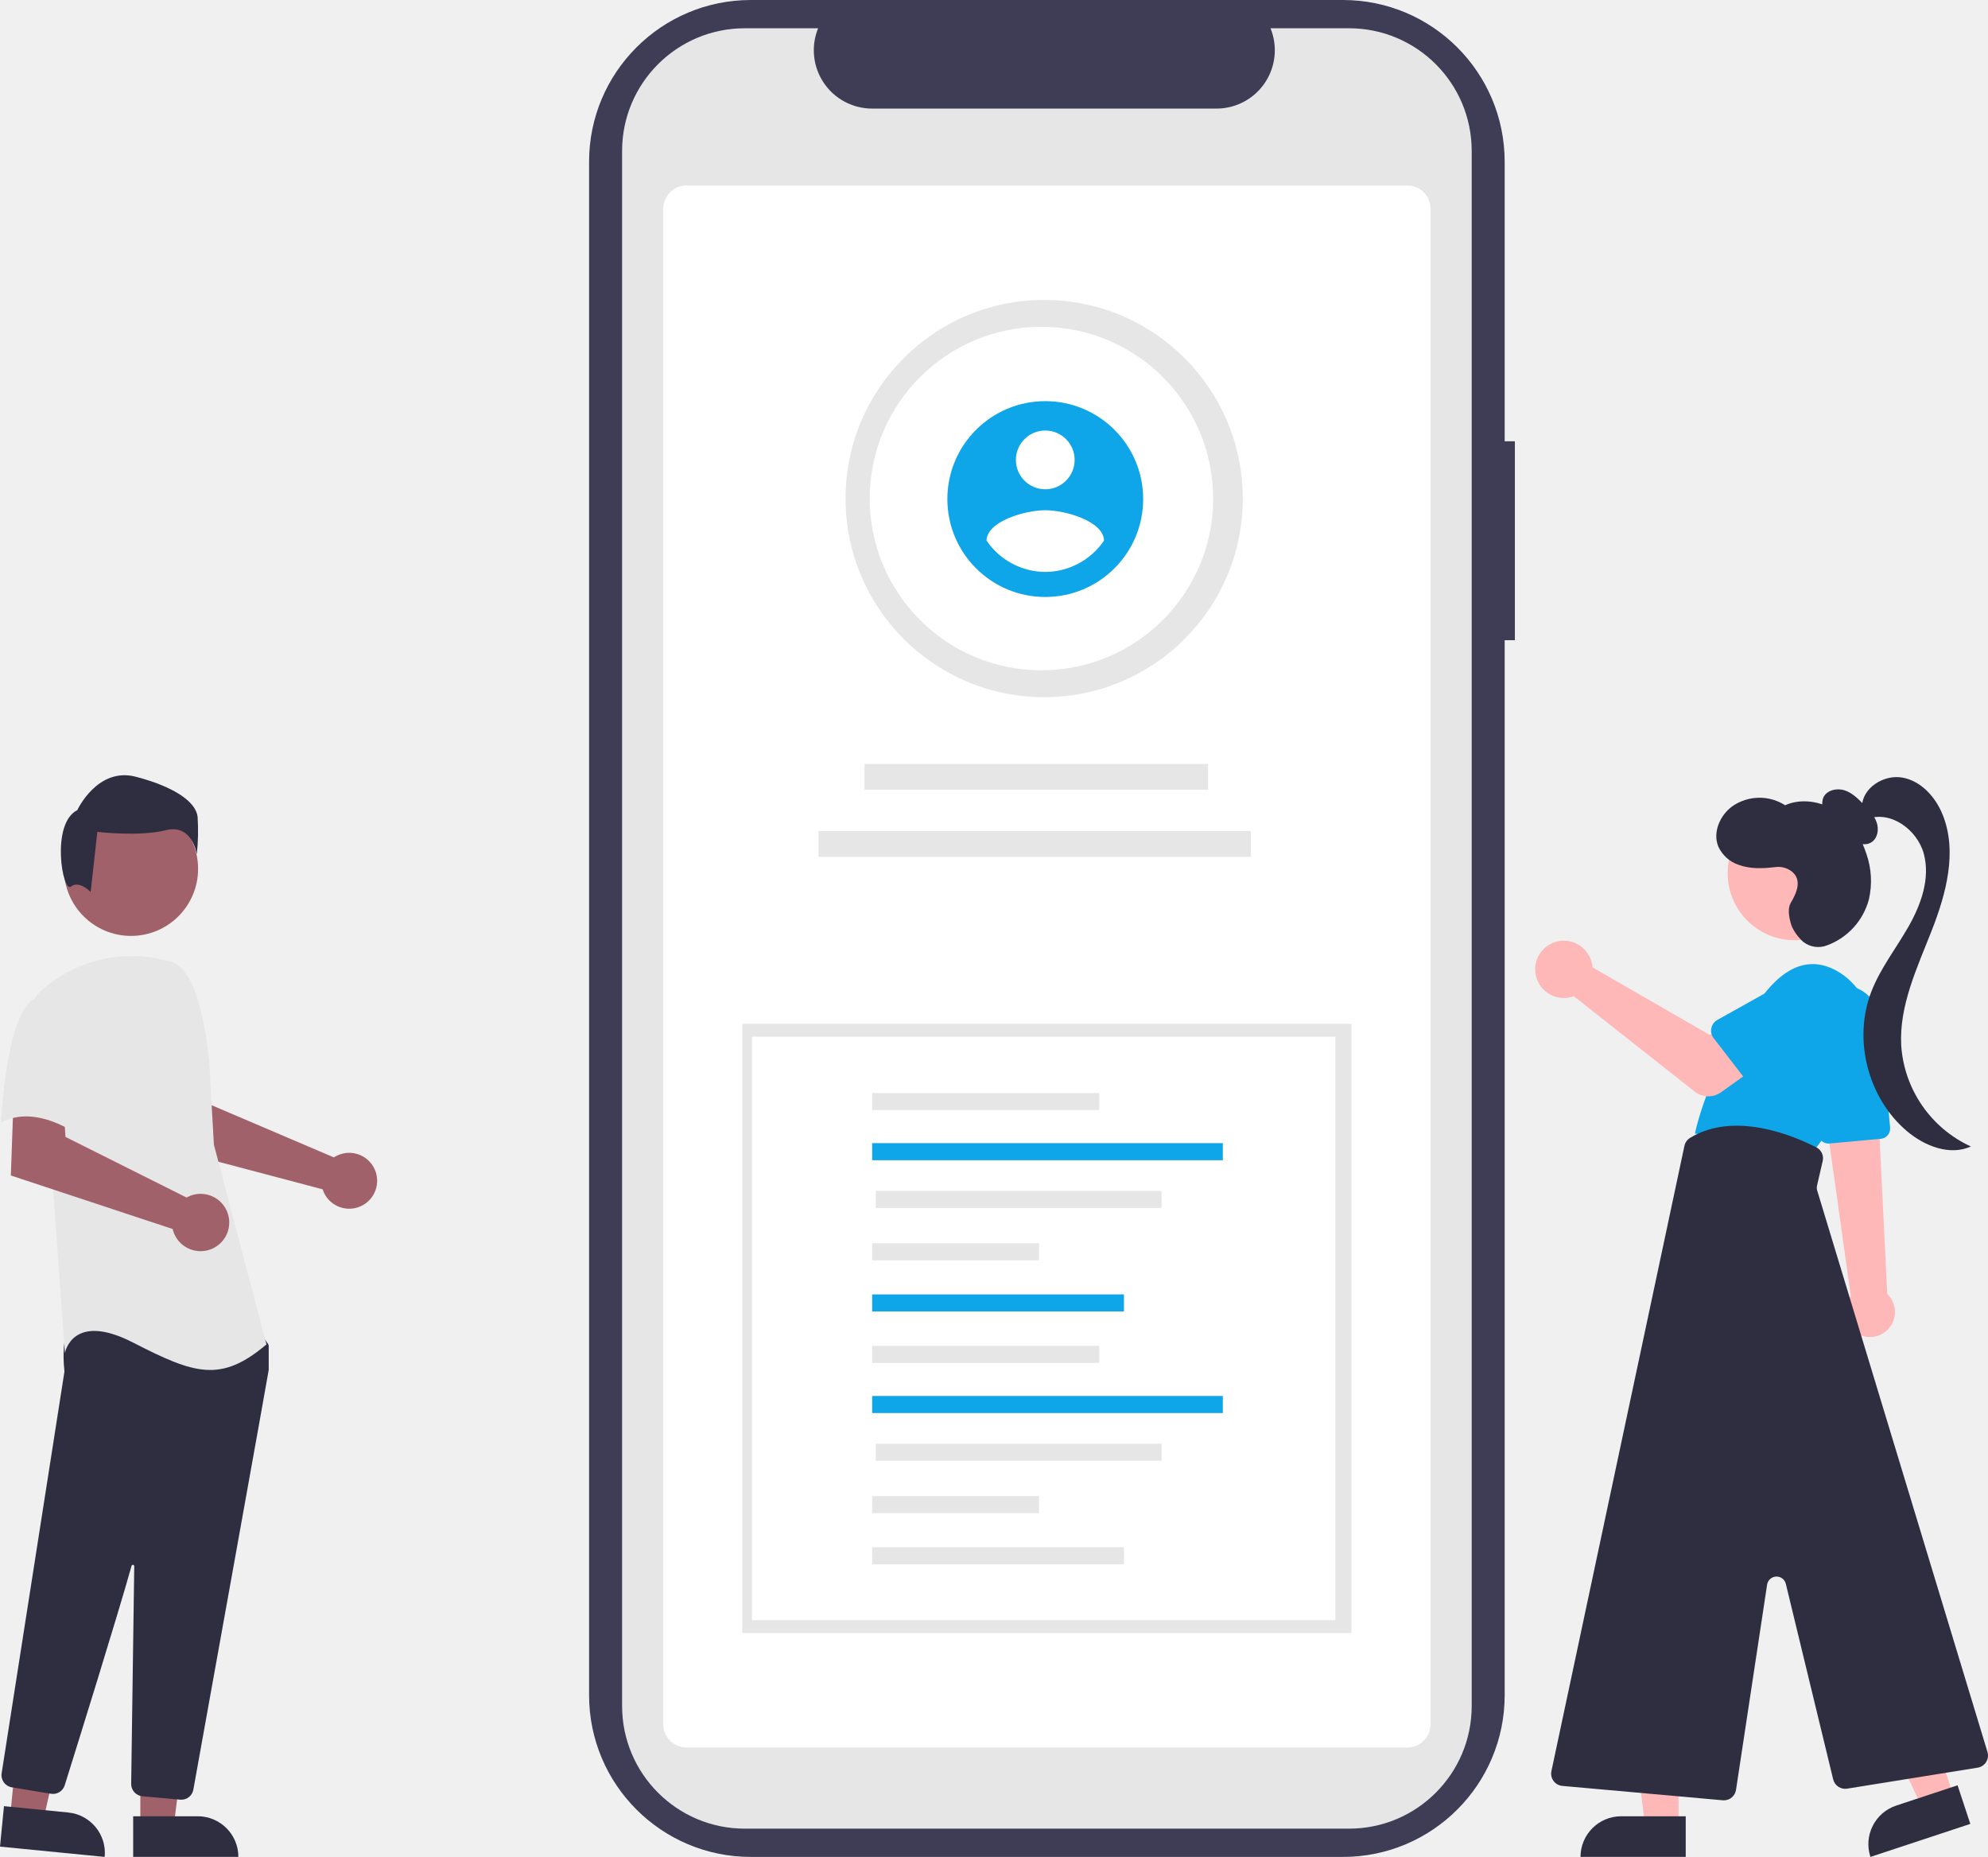
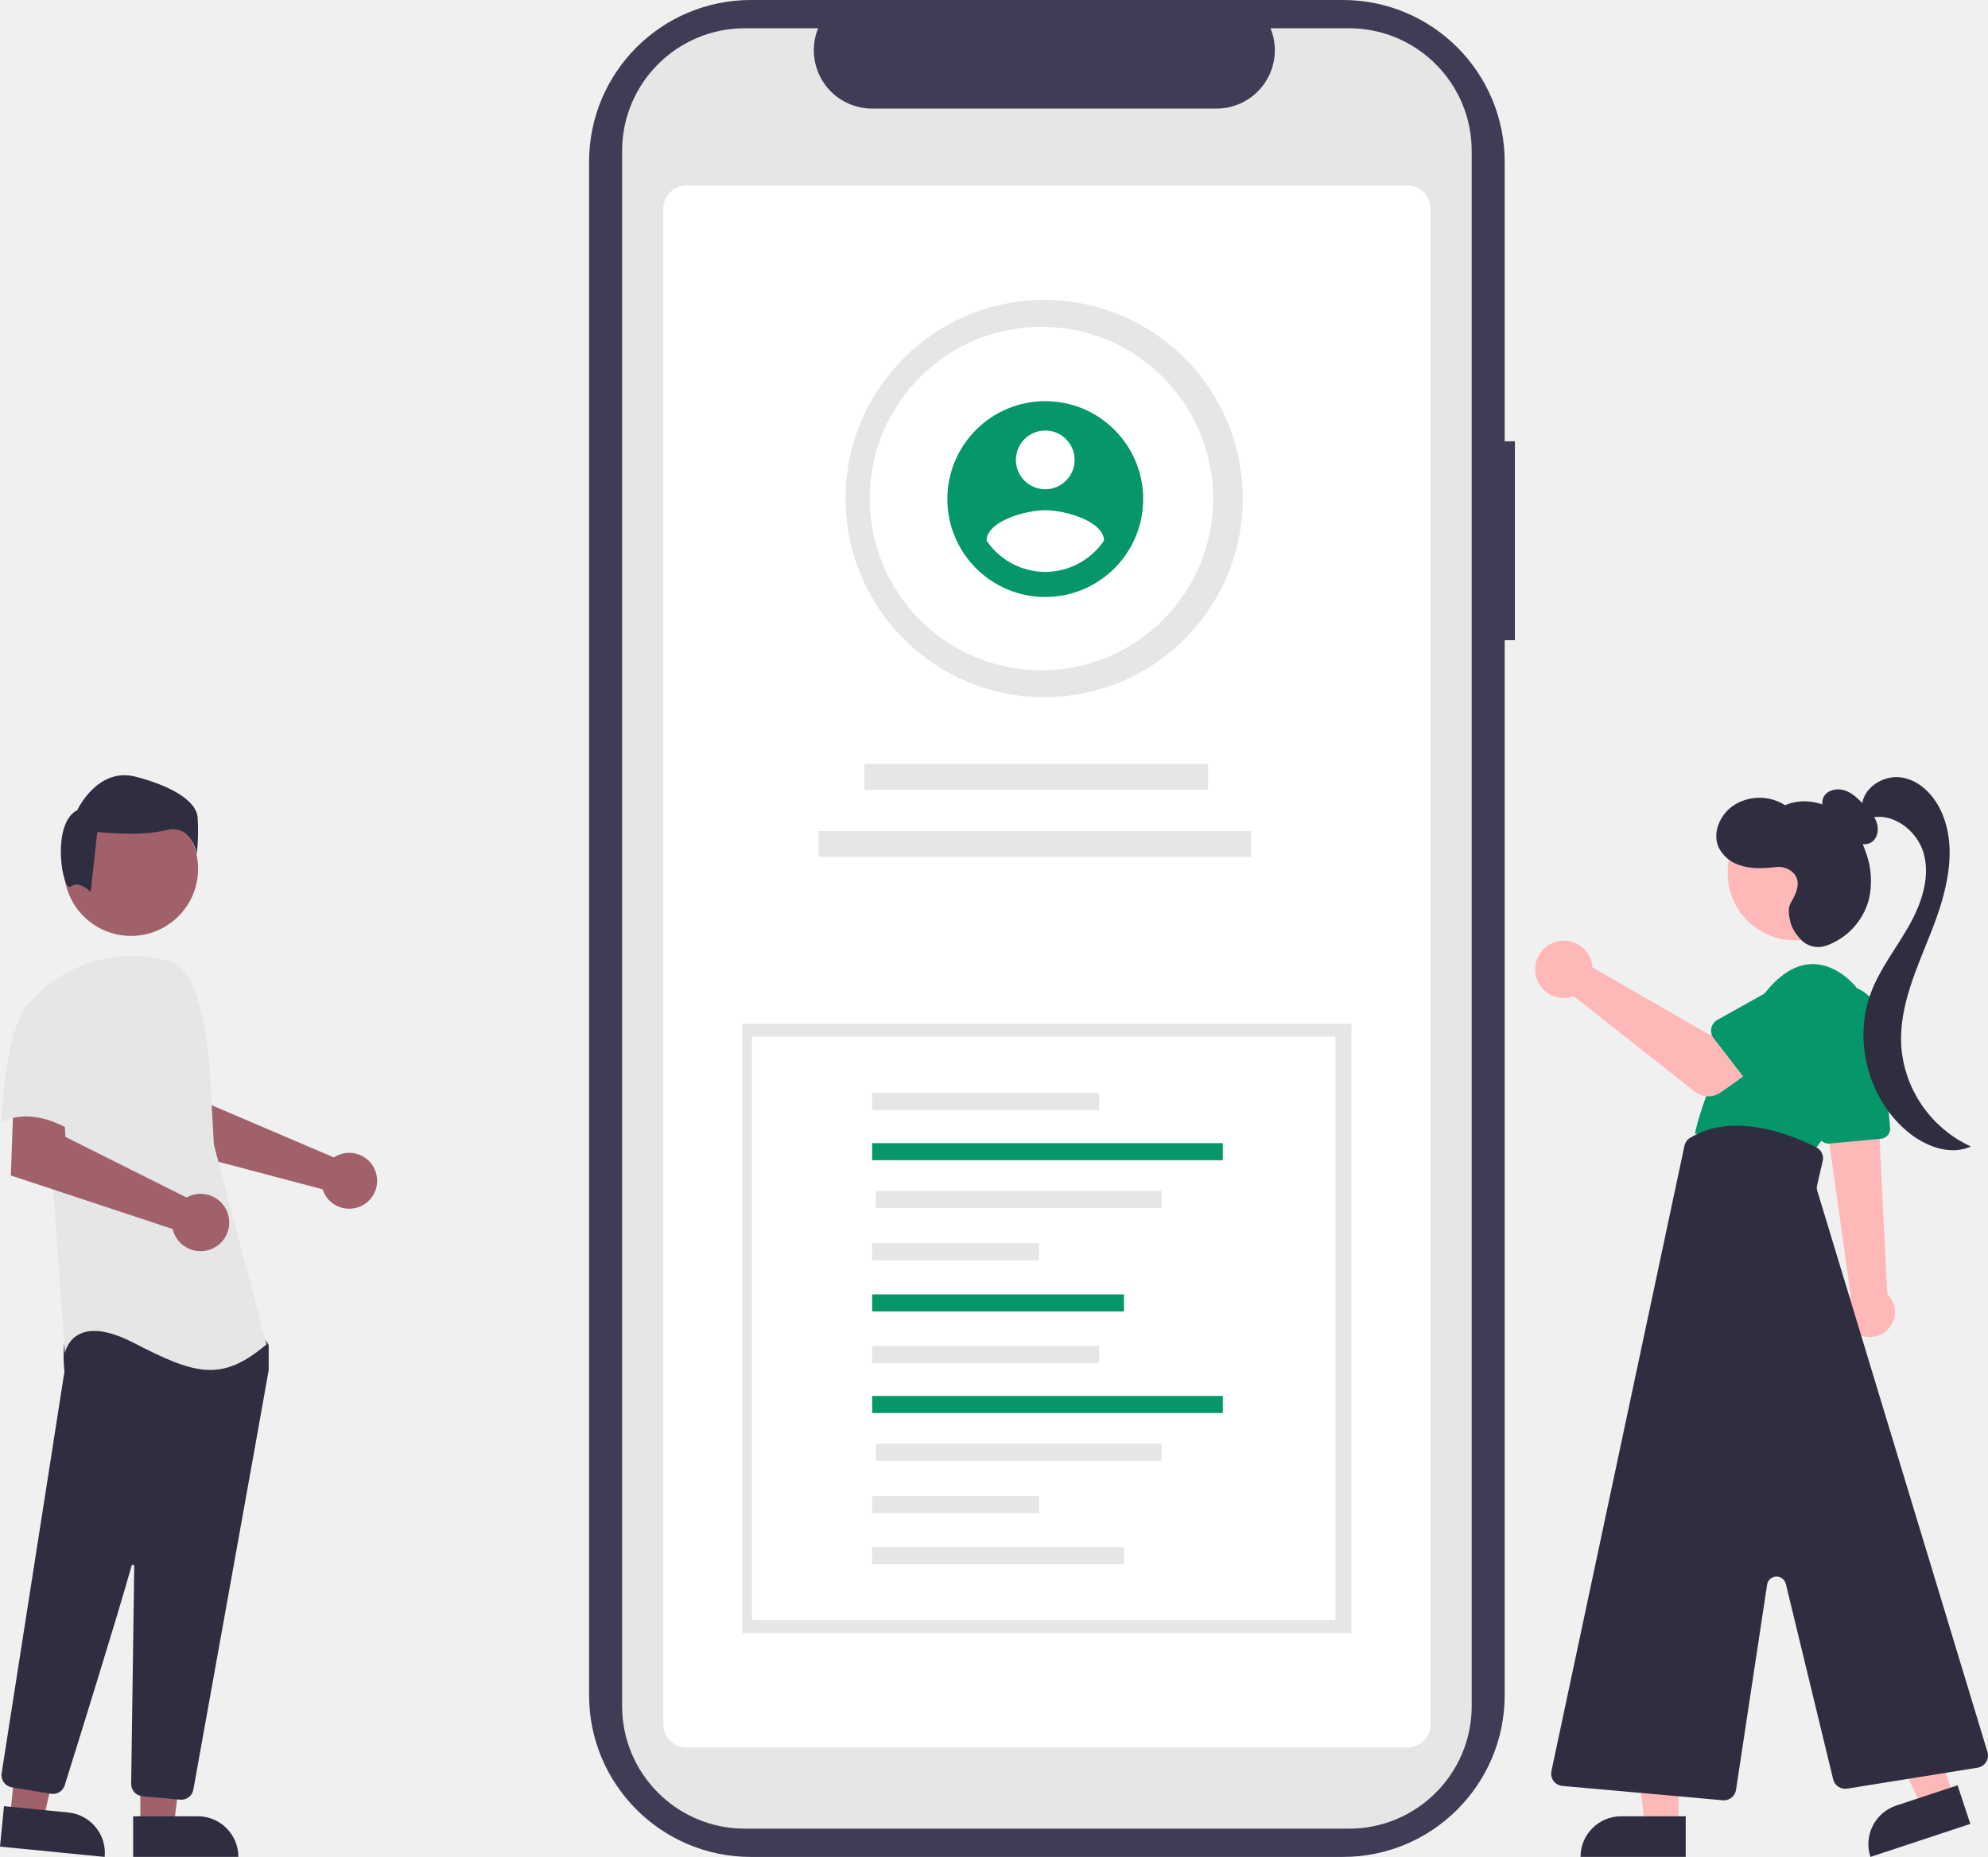
<svg xmlns="http://www.w3.org/2000/svg" data-name="Layer 1" width="728.082" height="680.001" viewBox="0 0 728.082 680.001">
-   <path id="a55003b0-0446-4784-a3ce-c481a9759178-454" data-name="Path 339" d="M790.764,271.594h-3.736v-102.354a59.24,59.24,0,0,0-59.24-59.24h-216.846a59.24,59.24,0,0,0-59.24,59.24v561.521a59.24,59.24,0,0,0,59.24,59.24h216.85a59.24,59.24,0,0,0,59.24-59.24v-386.31h3.732Z" transform="translate(-235.959 -109.9995)" fill="#3f3d56" />
-   <path id="ad332593-d547-4870-8db7-c0503e6eb31e-455" data-name="Path 340" d="M774.954,165.275v569.452a44.93,44.93,0,0,1-44.913,44.923h-221.306a44.937,44.937,0,0,1-44.941-44.928v-569.447a44.936,44.936,0,0,1,44.941-44.922h26.845a21.364,21.364,0,0,0,19.764,29.411h126.168a21.364,21.364,0,0,0,19.76-29.415h28.756a44.93,44.93,0,0,1,44.922,44.913Z" transform="translate(-235.959 -109.9995)" fill="#e6e6e6" />
+   <path id="a55003b0-0446-4784-a3ce-c481a9759178-197" data-name="Path 339" d="M790.764,271.594h-3.736v-102.354a59.24,59.24,0,0,0-59.24-59.24h-216.846a59.24,59.24,0,0,0-59.24,59.24v561.521a59.24,59.24,0,0,0,59.24,59.24h216.85a59.24,59.24,0,0,0,59.24-59.24v-386.31h3.732Z" transform="translate(-235.959 -109.9995)" fill="#3f3d56" />
+   <path id="ad332593-d547-4870-8db7-c0503e6eb31e-198" data-name="Path 340" d="M774.954,165.275v569.452a44.93,44.93,0,0,1-44.913,44.923h-221.306a44.937,44.937,0,0,1-44.941-44.928v-569.447a44.936,44.936,0,0,1,44.941-44.922h26.845a21.364,21.364,0,0,0,19.764,29.411h126.168a21.364,21.364,0,0,0,19.76-29.415h28.756a44.93,44.93,0,0,1,44.922,44.913Z" transform="translate(-235.959 -109.9995)" fill="#e6e6e6" />
  <path d="M751.374,749.925h-264a8.51,8.51,0,0,1-8.5-8.5v-555a8.51,8.51,0,0,1,8.5-8.5h264a8.51,8.51,0,0,1,8.5,8.5v555A8.51,8.51,0,0,1,751.374,749.925Z" transform="translate(-235.959 -109.9995)" fill="#fff" />
  <circle id="edacdc74-dfad-4c1d-939b-d6c7a98a2115" data-name="Ellipse 56" cx="382.415" cy="182.571" r="72.736" fill="#e6e6e6" />
  <circle id="aec4df6d-8b06-4bbe-8d40-2c8bcc37cf40" data-name="Ellipse 60" cx="381.415" cy="182.571" r="62.889" fill="#fff" />
-   <path id="b468b121-27e1-4684-879a-d4a6b6510a38-456" data-name="Path 341" d="M618.774,256.9a35.856,35.856,0,1,0,35.856,35.856,35.856,35.856,0,0,0-35.856-35.856Zm0,10.757a10.757,10.757,0,1,1-10.757,10.757,10.757,10.757,0,0,1,10.757-10.757Zm0,51.784a26.121,26.121,0,0,1-21.514-11.481c.172-7.171,14.342-11.119,21.514-11.119s21.341,3.948,21.514,11.119a26.164,26.164,0,0,1-21.514,11.484Z" transform="translate(-235.959 -109.9995)" fill="#0ea5e9" />
+   <path id="b468b121-27e1-4684-879a-d4a6b6510a38-199" data-name="Path 341" d="M618.774,256.9a35.856,35.856,0,1,0,35.856,35.856,35.856,35.856,0,0,0-35.856-35.856Zm0,10.757a10.757,10.757,0,1,1-10.757,10.757,10.757,10.757,0,0,1,10.757-10.757Zm0,51.784a26.121,26.121,0,0,1-21.514-11.481c.172-7.171,14.342-11.119,21.514-11.119s21.341,3.948,21.514,11.119a26.164,26.164,0,0,1-21.514,11.484Z" transform="translate(-235.959 -109.9995)" fill="#059669" />
  <rect id="af237293-25a3-489f-aa06-65014690590a" data-name="Rectangle 26" x="316.605" y="279.75" width="125.838" height="9.458" fill="#e6e6e6" />
  <rect id="aecd757e-3845-4054-8ef4-8f3b3f1464a2" data-name="Rectangle 27" x="299.768" y="304.327" width="158.368" height="9.458" fill="#e6e6e6" />
  <rect id="a528162f-764e-4523-bc44-e6dc5465582a" data-name="Rectangle 25-2" x="271.868" y="374.923" width="223.094" height="223.094" fill="#e6e6e6" />
  <rect id="ac408f88-9589-4a26-924c-e7a781ddb6bc" data-name="Rectangle 25-3" x="275.415" y="379.643" width="213.655" height="213.655" fill="#fff" />
  <g id="be47c712-4ebf-4226-80ad-879612060a69" data-name="Group 22">
    <rect id="fadc6105-0551-448d-b6d9-436c4cc2b7a7" data-name="Rectangle 28" x="319.415" y="400.267" width="83.168" height="6.251" fill="#e6e6e6" />
-     <rect id="a4376b16-bb23-442d-8938-a8bcab4f190c" data-name="Rectangle 29" x="319.415" y="418.619" width="128.429" height="6.251" fill="#0ea5e9" />
+     <rect id="a4376b16-bb23-442d-8938-a8bcab4f190c" data-name="Rectangle 29" x="319.415" y="418.619" width="128.429" height="6.251" fill="#059669" />
    <rect id="ae6c1c25-1aef-4af7-84b7-a99cb79f7c28" data-name="Rectangle 30" x="320.75" y="436.096" width="104.667" height="6.251" fill="#e6e6e6" />
    <rect id="ad31106a-9486-4fc6-9d92-2d07f7dcec19" data-name="Rectangle 31" x="319.415" y="455.272" width="61.103" height="6.251" fill="#e6e6e6" />
-     <rect id="e133e237-d12d-4331-8259-b0f1b7869d24" data-name="Rectangle 32" x="319.415" y="474.003" width="92.22" height="6.251" fill="#0ea5e9" />
+     <rect id="e133e237-d12d-4331-8259-b0f1b7869d24" data-name="Rectangle 32" x="319.415" y="474.003" width="92.22" height="6.251" fill="#059669" />
    <rect id="a9ae706b-b3a6-4b62-8ac7-3a7f4cd0039d" data-name="Rectangle 38" x="319.415" y="492.851" width="83.168" height="6.251" fill="#e6e6e6" />
-     <rect id="bd082349-b2f2-4b60-be0c-57e16efac88b" data-name="Rectangle 39" x="319.415" y="511.202" width="128.429" height="6.251" fill="#0ea5e9" />
+     <rect id="bd082349-b2f2-4b60-be0c-57e16efac88b" data-name="Rectangle 39" x="319.415" y="511.202" width="128.429" height="6.251" fill="#059669" />
    <rect id="ac0416d6-b57f-4bc7-9ff0-bb8dbe215cb0" data-name="Rectangle 40" x="320.75" y="528.679" width="104.667" height="6.251" fill="#e6e6e6" />
    <rect id="b9702d28-4113-492b-a4b0-dbfc92fa702e" data-name="Rectangle 41" x="319.415" y="547.856" width="61.103" height="6.251" fill="#e6e6e6" />
    <rect id="b41357bb-831a-49ca-b340-115c840dd657" data-name="Rectangle 42" x="319.415" y="566.587" width="92.22" height="6.251" fill="#e6e6e6" />
  </g>
  <g id="ac800076-fc8a-4256-a3b5-70e496d28429" data-name="Group 23">
-     <path id="b13647df-bb42-4a02-9bba-2700c526619d-457" data-name="Path 385" d="M928.727,595.025a9.13,9.13,0,1,1-15.852-9.064q.031-.053.062-.106a9.826,9.826,0,0,1,.86-1.22l-7.68-54.74-.23-1.64-1.56-11.17-.23-1.61.85.04,14.88.68,3.99.18.5,10.19,2.83,57.29a9.118,9.118,0,0,1,1.58,11.17Z" transform="translate(-235.959 -109.9995)" fill="#ffb8b8" />
-     <path id="bd34735f-0976-456f-8e45-072b5e73a744-458" data-name="Path 386" d="M905.931,528.751l18.895-1.733a3.73,3.73,0,0,0,3.364-4.037l-3.5-39.292a14.326,14.326,0,0,0-28.538,2.548q.036.406.096.809l5.666,38.54a3.724,3.724,0,0,0,3.678,3.181A2.639,2.639,0,0,0,905.931,528.751Z" transform="translate(-235.959 -109.9995)" fill="#0ea5e9" />
-     <path id="f1e660d0-c56f-45d1-8714-e8a3d2ffeea9-459" data-name="Path 387" d="M920.253,497.008a26.316,26.316,0,0,0-9.679-30.288c-7.125-4.875-16.875-6.625-27.375,5.875-21,25-26.5,52.5-26.5,52.5l43,7S914.322,514.22,920.253,497.008Z" transform="translate(-235.959 -109.9995)" fill="#0ea5e9" />
-     <path id="eb60bd0b-2a6b-4db7-a453-977e2259822f-460" data-name="Path 388" d="M850.706,778.614h-12.26l-5.832-47.288h18.094Z" transform="translate(-235.959 -109.9995)" fill="#ffb8b8" />
-     <path id="b4104c20-2c86-47e7-b6b0-d86d656d7ba2-461" data-name="Path 389" d="M814.805,789.997h38.531v-14.887h-23.644a14.887,14.887,0,0,0-14.887,14.887Z" transform="translate(-235.959 -109.9995)" fill="#2f2e41" />
-     <path id="b4e48bf6-fea8-48c3-adaa-b392a855b3f6-462" data-name="Path 390" d="M951.5,767.921l-11.64,3.848-20.38-43.068,17.18-5.679Z" transform="translate(-235.959 -109.9995)" fill="#ffb8b8" />
-     <path id="a6908023-9fbc-48a9-be4c-c86c0c45ebaf-463" data-name="Path 391" d="M920.983,789.997l36.584-12.092-4.672-14.135-22.45,7.42a14.887,14.887,0,0,0-9.463,18.807Z" transform="translate(-235.959 -109.9995)" fill="#2f2e41" />
+     <path id="b13647df-bb42-4a02-9bba-2700c526619d-200" data-name="Path 385" d="M928.727,595.025a9.13,9.13,0,1,1-15.852-9.064q.031-.053.062-.106a9.826,9.826,0,0,1,.86-1.22l-7.68-54.74-.23-1.64-1.56-11.17-.23-1.61.85.04,14.88.68,3.99.18.5,10.19,2.83,57.29a9.118,9.118,0,0,1,1.58,11.17Z" transform="translate(-235.959 -109.9995)" fill="#ffb8b8" />
+     <path id="bd34735f-0976-456f-8e45-072b5e73a744-201" data-name="Path 386" d="M905.931,528.751l18.895-1.733a3.73,3.73,0,0,0,3.364-4.037l-3.5-39.292a14.326,14.326,0,0,0-28.538,2.548q.036.406.096.809l5.666,38.54a3.724,3.724,0,0,0,3.678,3.181A2.639,2.639,0,0,0,905.931,528.751Z" transform="translate(-235.959 -109.9995)" fill="#059669" />
+     <path id="f1e660d0-c56f-45d1-8714-e8a3d2ffeea9-202" data-name="Path 387" d="M920.253,497.008a26.316,26.316,0,0,0-9.679-30.288c-7.125-4.875-16.875-6.625-27.375,5.875-21,25-26.5,52.5-26.5,52.5l43,7S914.322,514.22,920.253,497.008Z" transform="translate(-235.959 -109.9995)" fill="#059669" />
+     <path id="eb60bd0b-2a6b-4db7-a453-977e2259822f-203" data-name="Path 388" d="M850.706,778.614h-12.26l-5.832-47.288h18.094Z" transform="translate(-235.959 -109.9995)" fill="#ffb8b8" />
+     <path id="b4104c20-2c86-47e7-b6b0-d86d656d7ba2-204" data-name="Path 389" d="M814.805,789.997h38.531v-14.887h-23.644a14.887,14.887,0,0,0-14.887,14.887Z" transform="translate(-235.959 -109.9995)" fill="#2f2e41" />
+     <path id="b4e48bf6-fea8-48c3-adaa-b392a855b3f6-205" data-name="Path 390" d="M951.5,767.921l-11.64,3.848-20.38-43.068,17.18-5.679Z" transform="translate(-235.959 -109.9995)" fill="#ffb8b8" />
+     <path id="a6908023-9fbc-48a9-be4c-c86c0c45ebaf-206" data-name="Path 391" d="M920.983,789.997l36.584-12.092-4.672-14.135-22.45,7.42a14.887,14.887,0,0,0-9.463,18.807Z" transform="translate(-235.959 -109.9995)" fill="#2f2e41" />
    <circle id="a687fec6-02c9-4040-89ed-32d713123e7f" data-name="Ellipse 65" cx="657.301" cy="319.761" r="24.561" fill="#ffb8b8" />
-     <path id="badfc474-5669-4d61-bc01-f70cc92406de-464" data-name="Path 392" d="M871.755,765.451l11.385-75.145a3.5,3.5,0,0,1,6.862-.3l17.338,71.612a4.533,4.533,0,0,0,5.088,3.385l47.825-7.686a4.5,4.5,0,0,0,3.593-5.75l-62.361-205.6a3.5,3.5,0,0,1-.061-1.8l2.076-9a4.484,4.484,0,0,0-2.327-5.014c-8.492-4.333-30-13.341-46.231-3.474a4.551,4.551,0,0,0-2.079,2.927l-48.716,228.97a4.5,4.5,0,0,0,4,5.419l58.757,5.262q.2.018.4.018a4.508,4.508,0,0,0,4.448-3.825Z" transform="translate(-235.959 -109.9995)" fill="#2f2e41" />
-     <path id="eb685785-93ca-4296-839e-b201e57ae5bb-465" data-name="Path 393" d="M909.546,412.407a18.58,18.58,0,0,1-4.855-4.22,6.3,6.3,0,0,1-.97-6.1c1.241-2.738,4.928-3.6,7.786-2.671s5.065,3.172,7.153,5.333c1.839,1.9,3.731,3.892,4.6,6.391s.424,5.668-1.746,7.185c-2.13,1.488-5.192.879-7.24-.719s-3.316-3.97-4.525-6.27Z" transform="translate(-235.959 -109.9995)" fill="#2f2e41" />
-     <path id="a7ccb8bb-f2b9-4447-b454-9c546e399f41-466" data-name="Path 394" d="M917.865,405.409c.136-6.92,8.024-11.883,14.837-10.656s12.049,7.035,14.67,13.441c5.538,13.535,1.381,28.979-3.955,42.6s-11.94,27.439-11.161,42.043a43.925,43.925,0,0,0,25.515,37c-7.688,3.485-16.878-.115-23.339-5.548-14.348-12.065-19.886-33.546-13.161-51.044,3.317-8.631,9.163-16.015,13.727-24.056s7.913-17.518,5.556-26.459-12.385-16.179-20.958-12.72Z" transform="translate(-235.959 -109.9995)" fill="#2f2e41" />
-     <path id="bd42e2a1-f38b-413b-b655-cc202f14f4c1-467" data-name="Path 395" d="M891.787,440.659c2.141-3.618,4.3-8.368.388-11.531a8.064,8.064,0,0,0-6.05-1.6c-4.412.532-9.217.751-13.488-.852a12.644,12.644,0,0,1-7.335-6.591c-2.2-5.224.556-11.572,5.165-14.874a17.4,17.4,0,0,1,19.258-.341c5.97-2.637,13.213-1.464,18.637,2.166s9.135,9.443,11.151,15.65a30.206,30.206,0,0,1,.923,16.615,24.692,24.692,0,0,1-15.316,16.879,8.892,8.892,0,0,1-8.782-1.3s-3.385-2.955-4.444-6.514C891.079,445.629,890.644,442.592,891.787,440.659Z" transform="translate(-235.959 -109.9995)" fill="#2f2e41" />
-     <path id="a0cecca8-8fe0-4420-9365-651f9eef8dd5-468" data-name="Path 397" d="M818.925,462.575a10.524,10.524,0,0,1,.239,1.64l42.957,24.782,10.441-6.011,11.131,14.572-17.45,12.438a8,8,0,0,1-9.6-.234l-44.3-34.946a10.5,10.5,0,1,1,6.576-12.241Z" transform="translate(-235.959 -109.9995)" fill="#ffb8b8" />
-     <path id="b21f2b01-13d8-4bae-8637-c810de2f9faf-469" data-name="Path 398" d="M863.558,490.171l13.884,17.994a4.5,4.5,0,0,0,6.8.373l15.717-16.321a12.5,12.5,0,0,0-14.926-20.056q-.204.152-.401.312l-19.712,11.022a4.5,4.5,0,0,0-1.365,6.676Z" transform="translate(-235.959 -109.9995)" fill="#0ea5e9" />
+     <path id="badfc474-5669-4d61-bc01-f70cc92406de-207" data-name="Path 392" d="M871.755,765.451l11.385-75.145a3.5,3.5,0,0,1,6.862-.3l17.338,71.612a4.533,4.533,0,0,0,5.088,3.385l47.825-7.686a4.5,4.5,0,0,0,3.593-5.75l-62.361-205.6a3.5,3.5,0,0,1-.061-1.8l2.076-9a4.484,4.484,0,0,0-2.327-5.014c-8.492-4.333-30-13.341-46.231-3.474a4.551,4.551,0,0,0-2.079,2.927l-48.716,228.97a4.5,4.5,0,0,0,4,5.419l58.757,5.262q.2.018.4.018a4.508,4.508,0,0,0,4.448-3.825Z" transform="translate(-235.959 -109.9995)" fill="#2f2e41" />
+     <path id="eb685785-93ca-4296-839e-b201e57ae5bb-208" data-name="Path 393" d="M909.546,412.407a18.58,18.58,0,0,1-4.855-4.22,6.3,6.3,0,0,1-.97-6.1c1.241-2.738,4.928-3.6,7.786-2.671s5.065,3.172,7.153,5.333c1.839,1.9,3.731,3.892,4.6,6.391s.424,5.668-1.746,7.185c-2.13,1.488-5.192.879-7.24-.719s-3.316-3.97-4.525-6.27Z" transform="translate(-235.959 -109.9995)" fill="#2f2e41" />
+     <path id="a7ccb8bb-f2b9-4447-b454-9c546e399f41-209" data-name="Path 394" d="M917.865,405.409c.136-6.92,8.024-11.883,14.837-10.656s12.049,7.035,14.67,13.441c5.538,13.535,1.381,28.979-3.955,42.6s-11.94,27.439-11.161,42.043a43.925,43.925,0,0,0,25.515,37c-7.688,3.485-16.878-.115-23.339-5.548-14.348-12.065-19.886-33.546-13.161-51.044,3.317-8.631,9.163-16.015,13.727-24.056s7.913-17.518,5.556-26.459-12.385-16.179-20.958-12.72Z" transform="translate(-235.959 -109.9995)" fill="#2f2e41" />
+     <path id="bd42e2a1-f38b-413b-b655-cc202f14f4c1-210" data-name="Path 395" d="M891.787,440.659c2.141-3.618,4.3-8.368.388-11.531a8.064,8.064,0,0,0-6.05-1.6c-4.412.532-9.217.751-13.488-.852a12.644,12.644,0,0,1-7.335-6.591c-2.2-5.224.556-11.572,5.165-14.874a17.4,17.4,0,0,1,19.258-.341c5.97-2.637,13.213-1.464,18.637,2.166s9.135,9.443,11.151,15.65a30.206,30.206,0,0,1,.923,16.615,24.692,24.692,0,0,1-15.316,16.879,8.892,8.892,0,0,1-8.782-1.3s-3.385-2.955-4.444-6.514C891.079,445.629,890.644,442.592,891.787,440.659Z" transform="translate(-235.959 -109.9995)" fill="#2f2e41" />
+     <path id="a0cecca8-8fe0-4420-9365-651f9eef8dd5-211" data-name="Path 397" d="M818.925,462.575a10.524,10.524,0,0,1,.239,1.64l42.957,24.782,10.441-6.011,11.131,14.572-17.45,12.438a8,8,0,0,1-9.6-.234l-44.3-34.946a10.5,10.5,0,1,1,6.576-12.241Z" transform="translate(-235.959 -109.9995)" fill="#ffb8b8" />
+     <path id="b21f2b01-13d8-4bae-8637-c810de2f9faf-212" data-name="Path 398" d="M863.558,490.171l13.884,17.994a4.5,4.5,0,0,0,6.8.373l15.717-16.321a12.5,12.5,0,0,0-14.926-20.056q-.204.152-.401.312l-19.712,11.022a4.5,4.5,0,0,0-1.365,6.676Z" transform="translate(-235.959 -109.9995)" fill="#059669" />
  </g>
  <g id="b22d1c68-5a77-444f-a5cc-3f82f20a89dd" data-name="Group 24">
-     <path id="e5b1612b-0075-49ae-a43a-e875f9772667-470" data-name="Path 552" d="M359.66,533.056a10.091,10.091,0,0,0-1.411.787l-44.852-19.143-1.6-11.815-17.922-.11,1.059,27.1,59.2,15.658a10.606,10.606,0,0,0,.448,1.208,10.235,10.235,0,1,0,5.079-13.682Z" transform="translate(-235.959 -109.9995)" fill="#a0616a" />
-     <path id="aa9c986c-d78a-4457-b2bb-b0791fabccea-471" data-name="Path 553" d="M287.357,778.615h12.26l5.832-47.288h-18.094Z" transform="translate(-235.959 -109.9995)" fill="#a0616a" />
-     <path id="b210f84f-9c85-4cf8-a59b-65b7d4fb35d0-472" data-name="Path 554" d="M308.374,775.112h-23.644v14.882h38.531a14.887,14.887,0,0,0-14.887-14.887h-0Z" transform="translate(-235.959 -109.9995)" fill="#2f2e41" />
-     <path id="f66096e0-a946-448d-a2e8-3cde5fe284ed-473" data-name="Path 555" d="M239.677,775.152l12.2,1.2,10.441-46.488-18.007-1.769Z" transform="translate(-235.959 -109.9995)" fill="#a0616a" />
-     <path id="fcefb2c9-d6d5-4bec-a5f5-cc8066a5bb74-474" data-name="Path 556" d="M260.944,773.728,237.418,771.411,235.959,786.224l38.337,3.776A14.884,14.884,0,0,0,260.943,773.728Z" transform="translate(-235.959 -109.9995)" fill="#2f2e41" />
+     <path id="e5b1612b-0075-49ae-a43a-e875f9772667-213" data-name="Path 552" d="M359.66,533.056a10.091,10.091,0,0,0-1.411.787l-44.852-19.143-1.6-11.815-17.922-.11,1.059,27.1,59.2,15.658a10.606,10.606,0,0,0,.448,1.208,10.235,10.235,0,1,0,5.079-13.682Z" transform="translate(-235.959 -109.9995)" fill="#a0616a" />
+     <path id="aa9c986c-d78a-4457-b2bb-b0791fabccea-214" data-name="Path 553" d="M287.357,778.615h12.26l5.832-47.288h-18.094Z" transform="translate(-235.959 -109.9995)" fill="#a0616a" />
+     <path id="b210f84f-9c85-4cf8-a59b-65b7d4fb35d0-215" data-name="Path 554" d="M308.374,775.112h-23.644v14.882h38.531a14.887,14.887,0,0,0-14.887-14.887h-0Z" transform="translate(-235.959 -109.9995)" fill="#2f2e41" />
+     <path id="f66096e0-a946-448d-a2e8-3cde5fe284ed-216" data-name="Path 555" d="M239.677,775.152l12.2,1.2,10.441-46.488-18.007-1.769Z" transform="translate(-235.959 -109.9995)" fill="#a0616a" />
+     <path id="fcefb2c9-d6d5-4bec-a5f5-cc8066a5bb74-217" data-name="Path 556" d="M260.944,773.728,237.418,771.411,235.959,786.224l38.337,3.776A14.884,14.884,0,0,0,260.943,773.728Z" transform="translate(-235.959 -109.9995)" fill="#2f2e41" />
    <circle id="b1d8892c-f39d-4126-8224-86b256c1ff9d" data-name="Ellipse 84" cx="47.985" cy="318.169" r="24.561" fill="#a0616a" />
-     <path id="ac2d3eab-b9a5-4eb5-9d63-fe405943fbfc-475" data-name="Path 557" d="M302.357,769.053a4.471,4.471,0,0,0,4.415-3.7c6.341-35.219,27.088-150.4,27.584-153.593a1.416,1.416,0,0,0,.016-.222v-8.588a1.489,1.489,0,0,0-.279-.872l-2.74-3.838a1.479,1.479,0,0,0-1.144-.625c-15.622-.732-66.784-2.879-69.256.209h0c-2.482,3.1-1.6,12.507-1.4,14.36l-.01.193-22.985,147a4.512,4.512,0,0,0,3.715,5.135l14.356,2.365a4.521,4.521,0,0,0,5.025-3.093c4.44-14.188,19.329-61.918,24.489-80.387a.5.5,0,0,1,.981.139c-.258,17.606-.881,62.523-1.1,78.037l-.023,1.671a4.518,4.518,0,0,0,4.093,4.536l13.843,1.254A4.174,4.174,0,0,0,302.357,769.053Z" transform="translate(-235.959 -109.9995)" fill="#2f2e41" />
-     <path id="bbed60f3-1a89-4078-91d7-bc96163e326a-476" data-name="Path 99" d="M299.532,462.387c4.286,2.548,6.851,7.23,8.323,12a113.686,113.686,0,0,1,4.884,27.159l1.556,27.6,19.255,73.17c-16.689,14.121-26.315,10.911-48.781-.639s-25.032,3.851-25.032,3.851l-4.492-62.258-6.418-68.032a30.172,30.172,0,0,1,4.862-4.674,49.659,49.659,0,0,1,42.442-9Z" transform="translate(-235.959 -109.9995)" fill="#e6e6e6" />
-     <path id="ff536e95-7831-431c-8ca8-0e166a93b4bb-477" data-name="Path 558" d="M305.786,547.833a10.528,10.528,0,0,0-1.5.7l-44.35-22.2-.736-12.026-18.294-1.261-.98,27.413,59.266,19.6a10.5,10.5,0,1,0,6.593-12.232Z" transform="translate(-235.959 -109.9995)" fill="#a0616a" />
-     <path id="ed99b844-bab2-4090-afff-3e8d6994d5eb-478" data-name="Path 101" d="M249.147,475.545c-10.911,3.851-12.834,45.574-12.834,45.574,12.837-7.06,28.241,4.493,28.241,4.493s3.209-10.912,7.06-25.032a24.53,24.53,0,0,0-5.134-23.106S260.059,471.692,249.147,475.545Z" transform="translate(-235.959 -109.9995)" fill="#e6e6e6" />
-     <path id="a410275c-d14b-4b59-9c0e-be849f4d4fe2-479" data-name="Path 102" d="M261.926,434.664c3.06-2.448,7.235,2,7.235,2l2.448-22.031s15.3,1.833,25.094-.612,11.323,8.875,11.323,8.875a78.584,78.584,0,0,0,.306-13.771c-.612-5.508-8.568-11.017-22.645-14.689s-21.421,12.241-21.421,12.241C254.468,411.572,258.862,437.113,261.926,434.664Z" transform="translate(-235.959 -109.9995)" fill="#2f2e41" />
+     <path id="ac2d3eab-b9a5-4eb5-9d63-fe405943fbfc-218" data-name="Path 557" d="M302.357,769.053a4.471,4.471,0,0,0,4.415-3.7c6.341-35.219,27.088-150.4,27.584-153.593a1.416,1.416,0,0,0,.016-.222v-8.588a1.489,1.489,0,0,0-.279-.872l-2.74-3.838a1.479,1.479,0,0,0-1.144-.625c-15.622-.732-66.784-2.879-69.256.209h0c-2.482,3.1-1.6,12.507-1.4,14.36l-.01.193-22.985,147a4.512,4.512,0,0,0,3.715,5.135l14.356,2.365a4.521,4.521,0,0,0,5.025-3.093c4.44-14.188,19.329-61.918,24.489-80.387a.5.5,0,0,1,.981.139c-.258,17.606-.881,62.523-1.1,78.037l-.023,1.671a4.518,4.518,0,0,0,4.093,4.536l13.843,1.254A4.174,4.174,0,0,0,302.357,769.053Z" transform="translate(-235.959 -109.9995)" fill="#2f2e41" />
+     <path id="bbed60f3-1a89-4078-91d7-bc96163e326a-219" data-name="Path 99" d="M299.532,462.387c4.286,2.548,6.851,7.23,8.323,12a113.686,113.686,0,0,1,4.884,27.159l1.556,27.6,19.255,73.17c-16.689,14.121-26.315,10.911-48.781-.639s-25.032,3.851-25.032,3.851l-4.492-62.258-6.418-68.032a30.172,30.172,0,0,1,4.862-4.674,49.659,49.659,0,0,1,42.442-9Z" transform="translate(-235.959 -109.9995)" fill="#e6e6e6" />
+     <path id="ff536e95-7831-431c-8ca8-0e166a93b4bb-220" data-name="Path 558" d="M305.786,547.833a10.528,10.528,0,0,0-1.5.7l-44.35-22.2-.736-12.026-18.294-1.261-.98,27.413,59.266,19.6a10.5,10.5,0,1,0,6.593-12.232Z" transform="translate(-235.959 -109.9995)" fill="#a0616a" />
+     <path id="ed99b844-bab2-4090-afff-3e8d6994d5eb-221" data-name="Path 101" d="M249.147,475.545c-10.911,3.851-12.834,45.574-12.834,45.574,12.837-7.06,28.241,4.493,28.241,4.493s3.209-10.912,7.06-25.032a24.53,24.53,0,0,0-5.134-23.106S260.059,471.692,249.147,475.545Z" transform="translate(-235.959 -109.9995)" fill="#e6e6e6" />
+     <path id="a410275c-d14b-4b59-9c0e-be849f4d4fe2-222" data-name="Path 102" d="M261.926,434.664c3.06-2.448,7.235,2,7.235,2l2.448-22.031s15.3,1.833,25.094-.612,11.323,8.875,11.323,8.875a78.584,78.584,0,0,0,.306-13.771c-.612-5.508-8.568-11.017-22.645-14.689s-21.421,12.241-21.421,12.241C254.468,411.572,258.862,437.113,261.926,434.664Z" transform="translate(-235.959 -109.9995)" fill="#2f2e41" />
  </g>
</svg>
